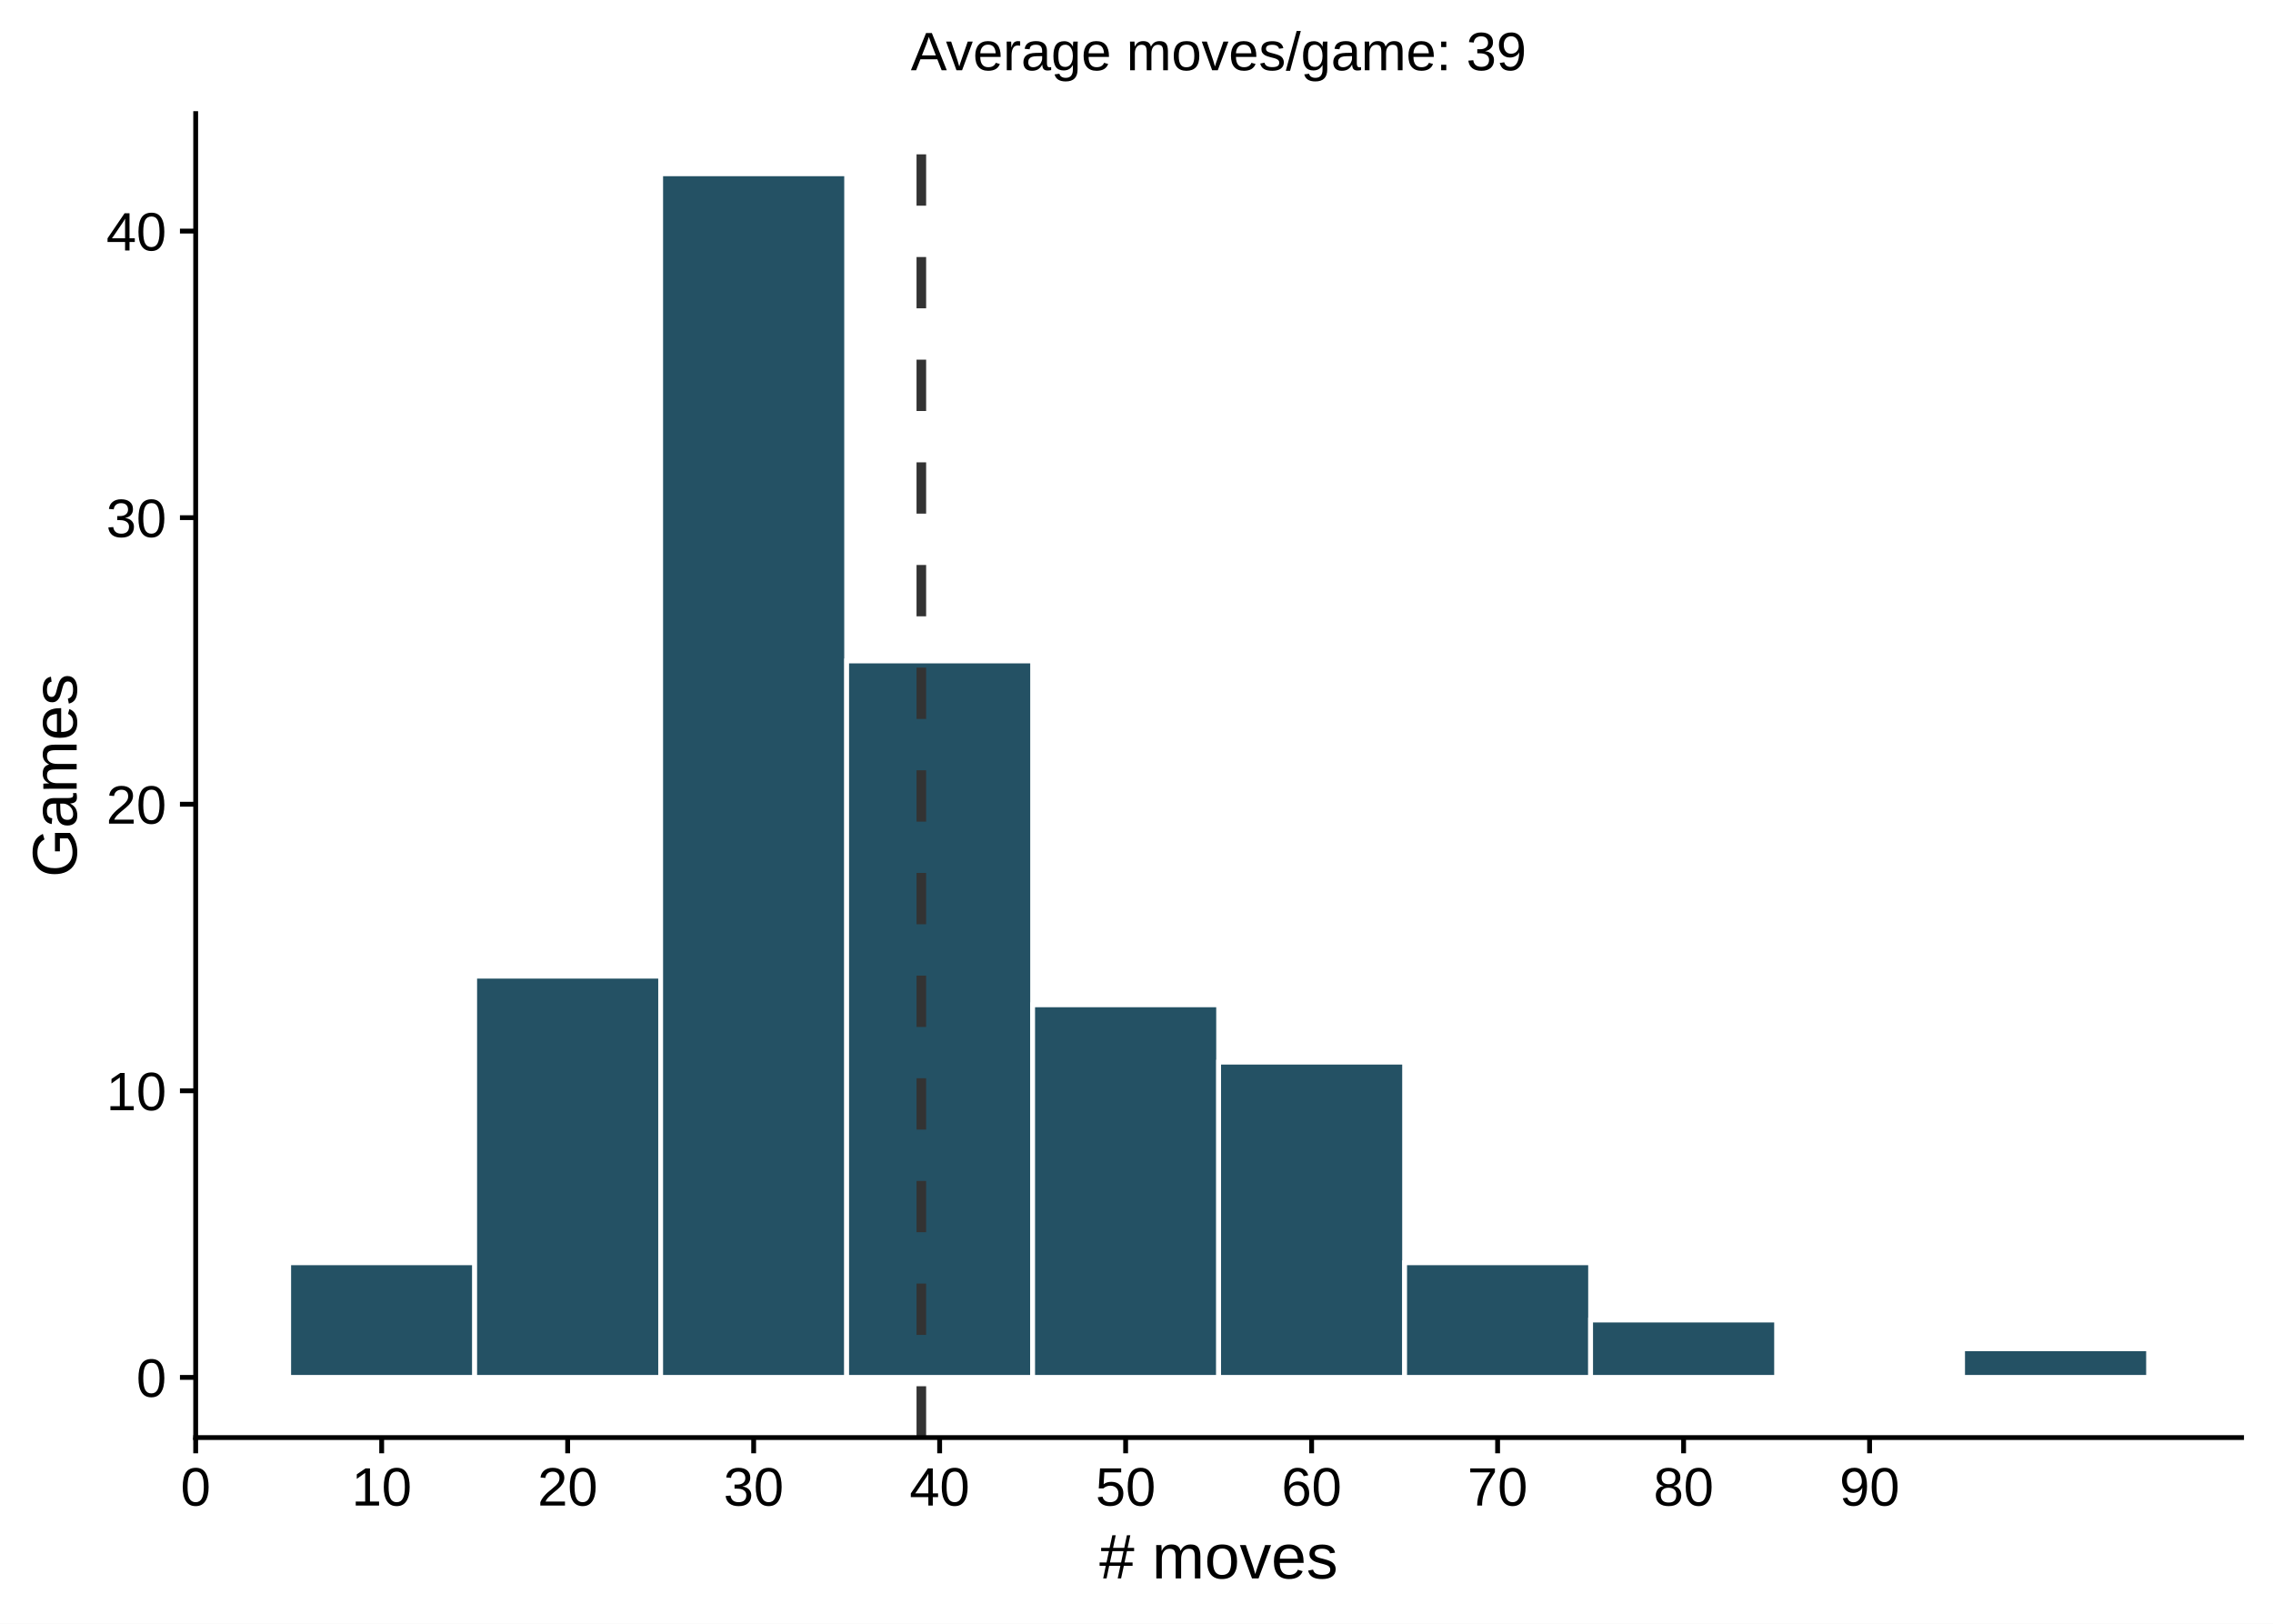
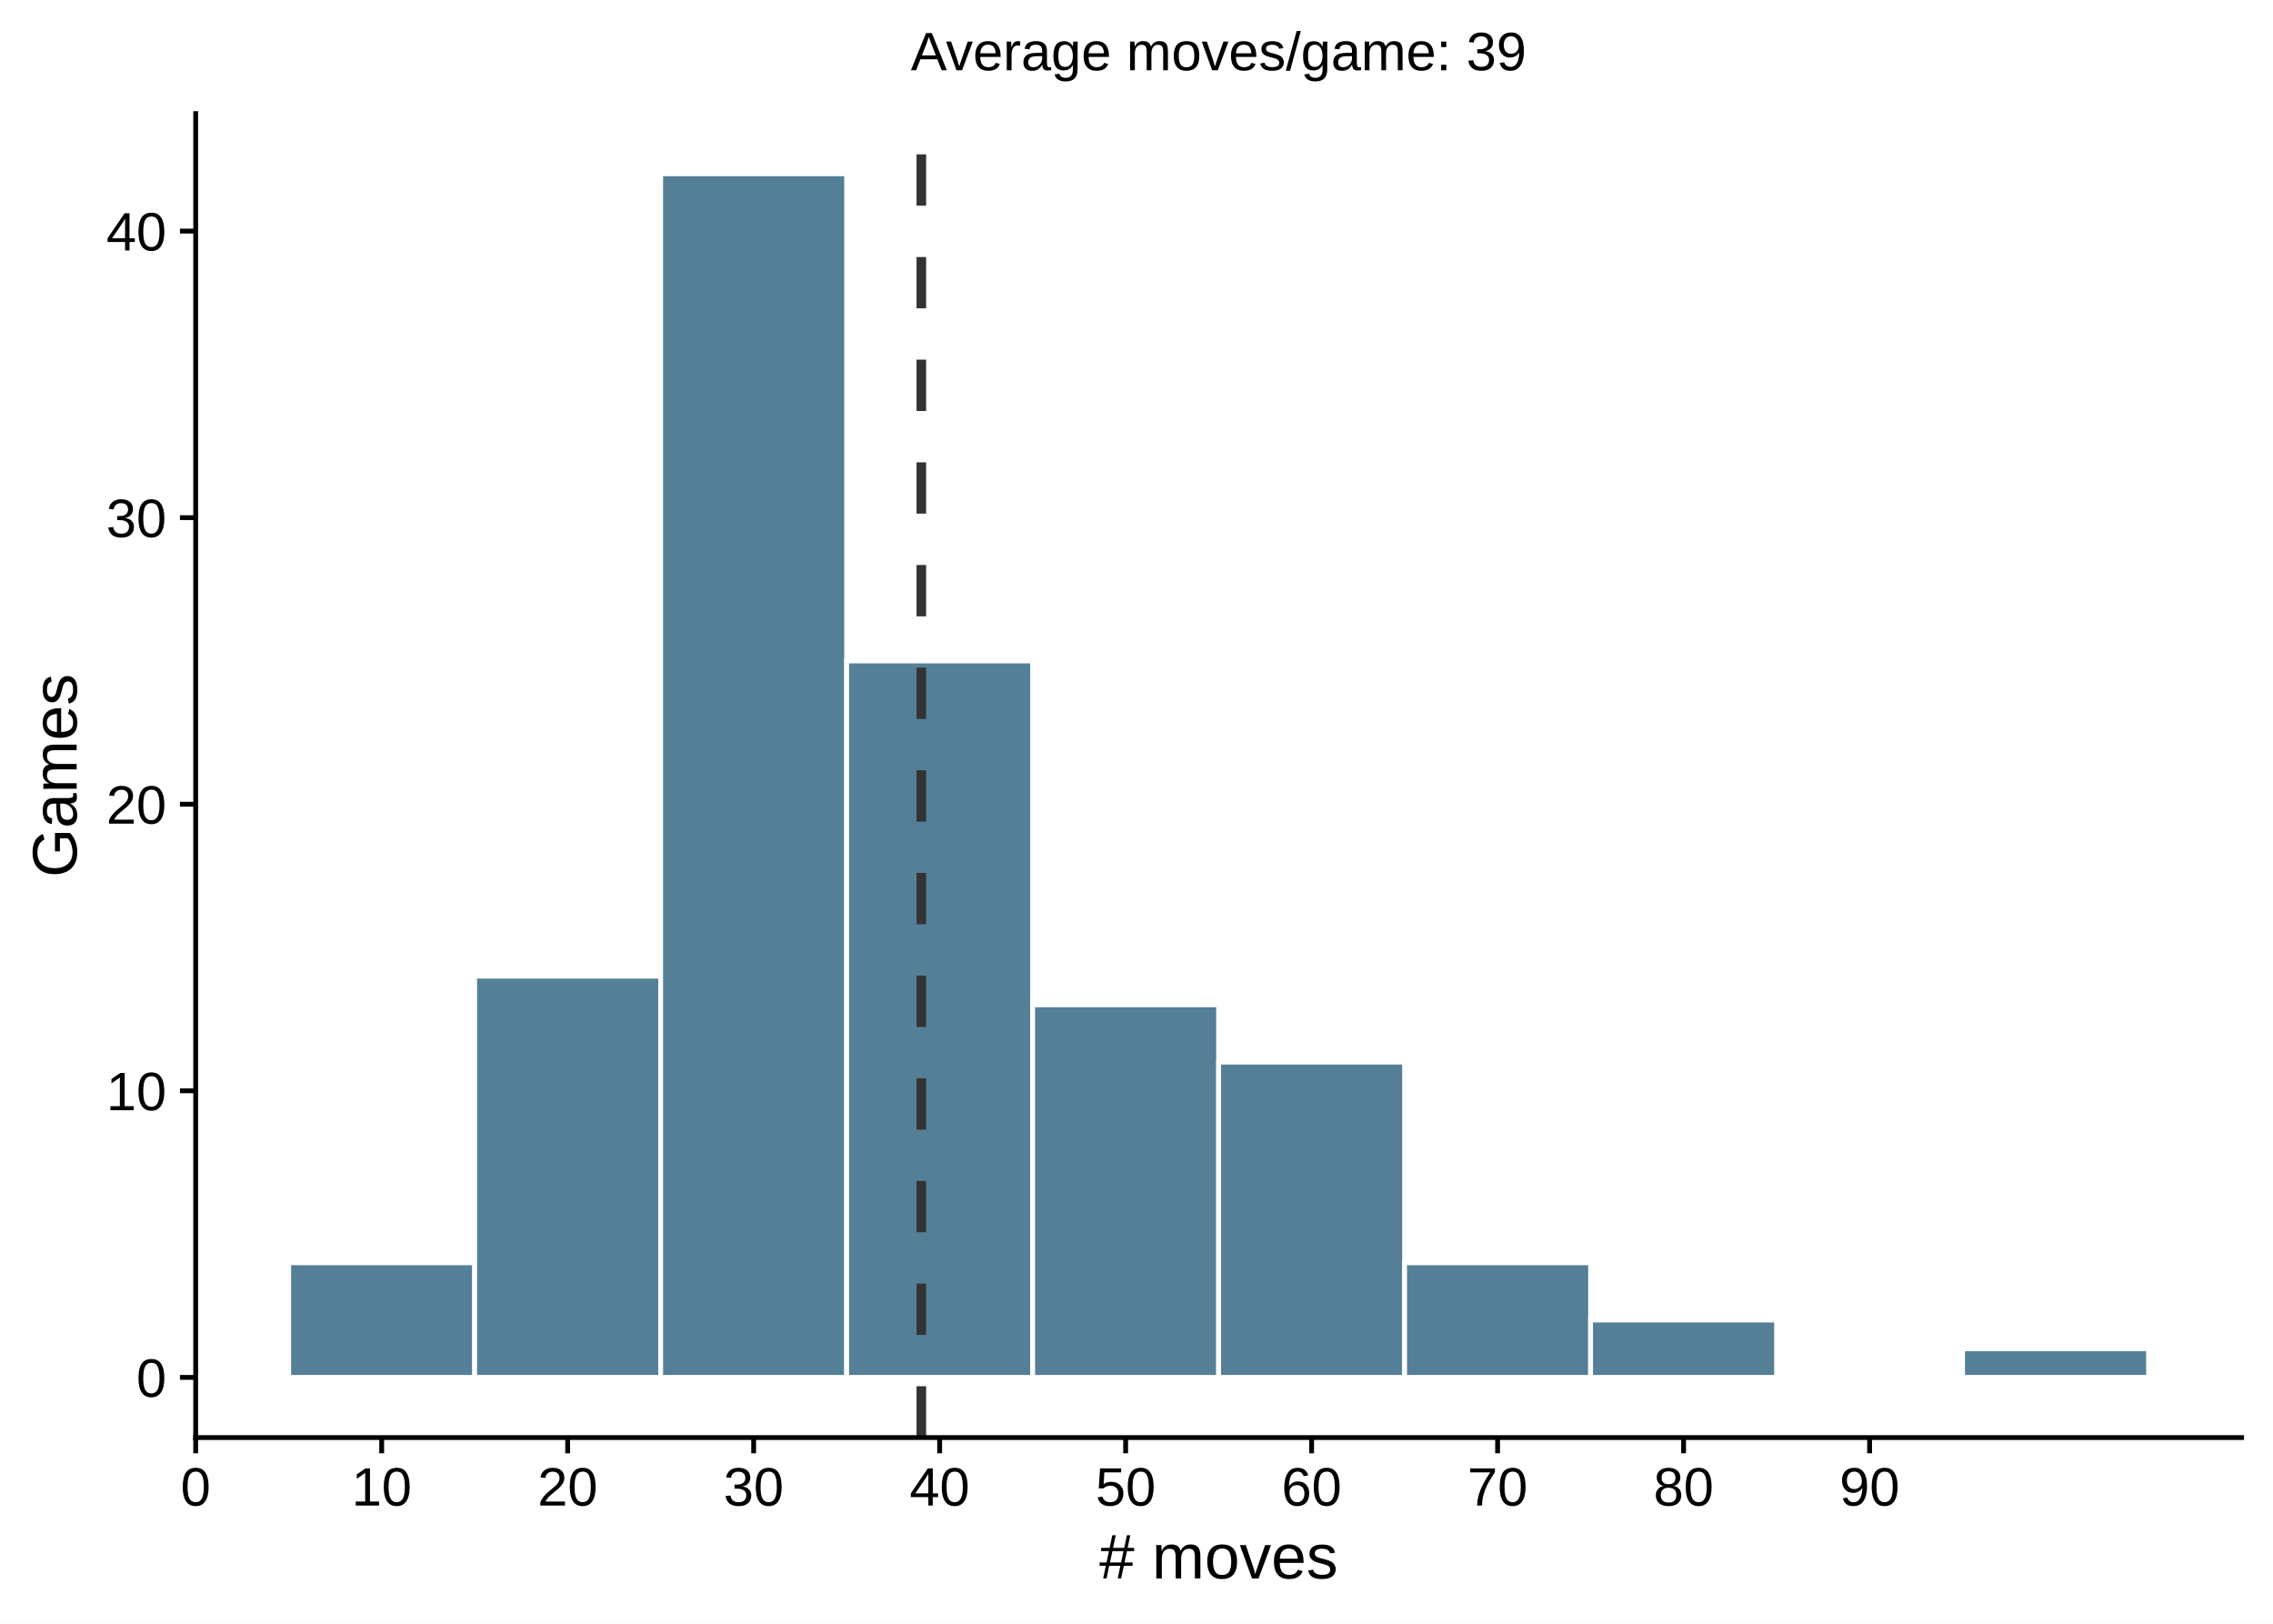
<svg xmlns="http://www.w3.org/2000/svg" class="svglite" width="504.00pt" height="360.00pt" viewBox="0 0 504.00 360.00">
  <defs>
    <style type="text/css">
    .svglite line, .svglite polyline, .svglite polygon, .svglite path, .svglite rect, .svglite circle {
      fill: none;
      stroke: #000000;
      stroke-linecap: round;
      stroke-linejoin: round;
      stroke-miterlimit: 10.00;
    }
  </style>
  </defs>
  <rect width="100%" height="100%" style="stroke: none; fill: #FFFFFF;" />
  <defs>
    <clipPath id="cpMC4wMHw1MDQuMDB8MC4wMHwzNjAuMDA=">
      <rect x="0.00" y="0.00" width="504.00" height="360.00" />
    </clipPath>
  </defs>
  <g clip-path="url(#cpMC4wMHw1MDQuMDB8MC4wMHwzNjAuMDA=)">
</g>
  <defs>
    <clipPath id="cpNDMuMzl8NDk3LjAzfDI1LjE4fDMxOC43Mg==">
      <rect x="43.39" y="25.18" width="453.64" height="293.54" />
    </clipPath>
  </defs>
  <g clip-path="url(#cpNDMuMzl8NDk3LjAzfDI1LjE4fDMxOC43Mg==)">
-     <rect x="64.01" y="279.97" width="41.24" height="25.41" style="stroke-width: 1.07; stroke: #FFFFFF; stroke-linecap: square; stroke-linejoin: miter; fill: #245164;" />
-     <rect x="105.25" y="216.43" width="41.24" height="88.95" style="stroke-width: 1.07; stroke: #FFFFFF; stroke-linecap: square; stroke-linejoin: miter; fill: #245164;" />
-     <rect x="146.49" y="38.53" width="41.24" height="266.85" style="stroke-width: 1.07; stroke: #FFFFFF; stroke-linecap: square; stroke-linejoin: miter; fill: #245164;" />
-     <rect x="187.73" y="146.54" width="41.24" height="158.84" style="stroke-width: 1.07; stroke: #FFFFFF; stroke-linecap: square; stroke-linejoin: miter; fill: #245164;" />
-     <rect x="228.97" y="222.78" width="41.24" height="82.60" style="stroke-width: 1.07; stroke: #FFFFFF; stroke-linecap: square; stroke-linejoin: miter; fill: #245164;" />
-     <rect x="270.21" y="235.49" width="41.24" height="69.89" style="stroke-width: 1.07; stroke: #FFFFFF; stroke-linecap: square; stroke-linejoin: miter; fill: #245164;" />
-     <rect x="311.45" y="279.97" width="41.24" height="25.41" style="stroke-width: 1.07; stroke: #FFFFFF; stroke-linecap: square; stroke-linejoin: miter; fill: #245164;" />
-     <rect x="352.69" y="292.67" width="41.24" height="12.71" style="stroke-width: 1.07; stroke: #FFFFFF; stroke-linecap: square; stroke-linejoin: miter; fill: #245164;" />
-     <rect x="393.93" y="305.38" width="41.24" height="0.00" style="stroke-width: 1.07; stroke: #FFFFFF; stroke-linecap: square; stroke-linejoin: miter; fill: #245164;" />
-     <rect x="435.17" y="299.03" width="41.24" height="6.35" style="stroke-width: 1.07; stroke: #FFFFFF; stroke-linecap: square; stroke-linejoin: miter; fill: #245164;" />
+     <rect x="64.01" y="279.97" width="41.24" height="25.41" style="stroke-width: 1.07; stroke: #FFFFFF; stroke-linecap: square; stroke-linejoin: miter; fill: #557F97;" />
+     <rect x="105.25" y="216.43" width="41.24" height="88.95" style="stroke-width: 1.07; stroke: #FFFFFF; stroke-linecap: square; stroke-linejoin: miter; fill: #557F97;" />
+     <rect x="146.49" y="38.53" width="41.24" height="266.85" style="stroke-width: 1.07; stroke: #FFFFFF; stroke-linecap: square; stroke-linejoin: miter; fill: #557F97;" />
+     <rect x="187.73" y="146.54" width="41.24" height="158.84" style="stroke-width: 1.07; stroke: #FFFFFF; stroke-linecap: square; stroke-linejoin: miter; fill: #557F97;" />
+     <rect x="228.97" y="222.78" width="41.24" height="82.60" style="stroke-width: 1.07; stroke: #FFFFFF; stroke-linecap: square; stroke-linejoin: miter; fill: #557F97;" />
+     <rect x="270.21" y="235.49" width="41.24" height="69.89" style="stroke-width: 1.07; stroke: #FFFFFF; stroke-linecap: square; stroke-linejoin: miter; fill: #557F97;" />
+     <rect x="311.45" y="279.97" width="41.24" height="25.41" style="stroke-width: 1.07; stroke: #FFFFFF; stroke-linecap: square; stroke-linejoin: miter; fill: #557F97;" />
+     <rect x="352.69" y="292.67" width="41.24" height="12.71" style="stroke-width: 1.07; stroke: #FFFFFF; stroke-linecap: square; stroke-linejoin: miter; fill: #557F97;" />
+     <rect x="393.93" y="305.38" width="41.24" height="0.00" style="stroke-width: 1.07; stroke: #FFFFFF; stroke-linecap: square; stroke-linejoin: miter; fill: #557F97;" />
+     <rect x="435.17" y="299.03" width="41.24" height="6.35" style="stroke-width: 1.07; stroke: #FFFFFF; stroke-linecap: square; stroke-linejoin: miter; fill: #557F97;" />
    <line x1="204.29" y1="318.72" x2="204.29" y2="25.18" style="stroke-width: 2.13; stroke: #333333; stroke-dasharray: 11.38,11.38; stroke-linecap: butt;" />
  </g>
  <g clip-path="url(#cpMC4wMHw1MDQuMDB8MC4wMHwzNjAuMDA=)">
    <polyline points="43.39,318.72 43.39,25.18 " style="stroke-width: 1.07; stroke-linecap: square;" />
    <text x="36.91" y="309.68" text-anchor="end" style="font-size: 12.00px; font-family: Arial;" textLength="6.67px" lengthAdjust="spacingAndGlyphs">0</text>
    <text x="36.91" y="246.14" text-anchor="end" style="font-size: 12.00px; font-family: Arial;" textLength="13.35px" lengthAdjust="spacingAndGlyphs">10</text>
    <text x="36.91" y="182.61" text-anchor="end" style="font-size: 12.00px; font-family: Arial;" textLength="13.35px" lengthAdjust="spacingAndGlyphs">20</text>
    <text x="36.91" y="119.07" text-anchor="end" style="font-size: 12.00px; font-family: Arial;" textLength="13.35px" lengthAdjust="spacingAndGlyphs">30</text>
    <text x="36.91" y="55.53" text-anchor="end" style="font-size: 12.00px; font-family: Arial;" textLength="13.35px" lengthAdjust="spacingAndGlyphs">40</text>
    <polyline points="39.90,305.38 43.39,305.38 " style="stroke-width: 1.07; stroke-linecap: butt;" />
    <polyline points="39.90,241.84 43.39,241.84 " style="stroke-width: 1.07; stroke-linecap: butt;" />
    <polyline points="39.90,178.31 43.39,178.31 " style="stroke-width: 1.07; stroke-linecap: butt;" />
    <polyline points="39.90,114.77 43.39,114.77 " style="stroke-width: 1.07; stroke-linecap: butt;" />
    <polyline points="39.90,51.23 43.39,51.23 " style="stroke-width: 1.07; stroke-linecap: butt;" />
    <polyline points="43.39,318.72 497.03,318.72 " style="stroke-width: 1.07; stroke-linecap: square;" />
    <polyline points="43.39,322.21 43.39,318.72 " style="stroke-width: 1.07; stroke-linecap: butt;" />
    <polyline points="84.63,322.21 84.63,318.72 " style="stroke-width: 1.07; stroke-linecap: butt;" />
    <polyline points="125.87,322.21 125.87,318.72 " style="stroke-width: 1.07; stroke-linecap: butt;" />
    <polyline points="167.11,322.21 167.11,318.72 " style="stroke-width: 1.07; stroke-linecap: butt;" />
    <polyline points="208.35,322.21 208.35,318.72 " style="stroke-width: 1.07; stroke-linecap: butt;" />
    <polyline points="249.59,322.21 249.59,318.72 " style="stroke-width: 1.07; stroke-linecap: butt;" />
    <polyline points="290.83,322.21 290.83,318.72 " style="stroke-width: 1.07; stroke-linecap: butt;" />
    <polyline points="332.07,322.21 332.07,318.72 " style="stroke-width: 1.07; stroke-linecap: butt;" />
    <polyline points="373.31,322.21 373.31,318.72 " style="stroke-width: 1.07; stroke-linecap: butt;" />
    <polyline points="414.55,322.21 414.55,318.72 " style="stroke-width: 1.07; stroke-linecap: butt;" />
    <text x="43.39" y="333.80" text-anchor="middle" style="font-size: 12.00px; font-family: Arial;" textLength="6.67px" lengthAdjust="spacingAndGlyphs">0</text>
    <text x="84.63" y="333.80" text-anchor="middle" style="font-size: 12.00px; font-family: Arial;" textLength="13.35px" lengthAdjust="spacingAndGlyphs">10</text>
    <text x="125.87" y="333.80" text-anchor="middle" style="font-size: 12.00px; font-family: Arial;" textLength="13.35px" lengthAdjust="spacingAndGlyphs">20</text>
    <text x="167.11" y="333.80" text-anchor="middle" style="font-size: 12.00px; font-family: Arial;" textLength="13.35px" lengthAdjust="spacingAndGlyphs">30</text>
    <text x="208.35" y="333.80" text-anchor="middle" style="font-size: 12.00px; font-family: Arial;" textLength="13.35px" lengthAdjust="spacingAndGlyphs">40</text>
    <text x="249.59" y="333.80" text-anchor="middle" style="font-size: 12.00px; font-family: Arial;" textLength="13.35px" lengthAdjust="spacingAndGlyphs">50</text>
    <text x="290.83" y="333.80" text-anchor="middle" style="font-size: 12.00px; font-family: Arial;" textLength="13.35px" lengthAdjust="spacingAndGlyphs">60</text>
    <text x="332.07" y="333.80" text-anchor="middle" style="font-size: 12.00px; font-family: Arial;" textLength="13.35px" lengthAdjust="spacingAndGlyphs">70</text>
    <text x="373.31" y="333.80" text-anchor="middle" style="font-size: 12.00px; font-family: Arial;" textLength="13.35px" lengthAdjust="spacingAndGlyphs">80</text>
    <text x="414.55" y="333.80" text-anchor="middle" style="font-size: 12.00px; font-family: Arial;" textLength="13.35px" lengthAdjust="spacingAndGlyphs">90</text>
    <text x="270.21" y="349.95" text-anchor="middle" style="font-size: 14.00px; font-family: Arial;" textLength="52.89px" lengthAdjust="spacingAndGlyphs"># moves</text>
    <text transform="translate(17.00,171.95) rotate(-90)" text-anchor="middle" style="font-size: 14.00px; font-family: Arial;" textLength="45.11px" lengthAdjust="spacingAndGlyphs">Games</text>
    <text x="270.21" y="15.57" text-anchor="middle" style="font-size: 12.00px; font-family: Arial;" textLength="136.56px" lengthAdjust="spacingAndGlyphs">Average moves/game: 39</text>
  </g>
</svg>
